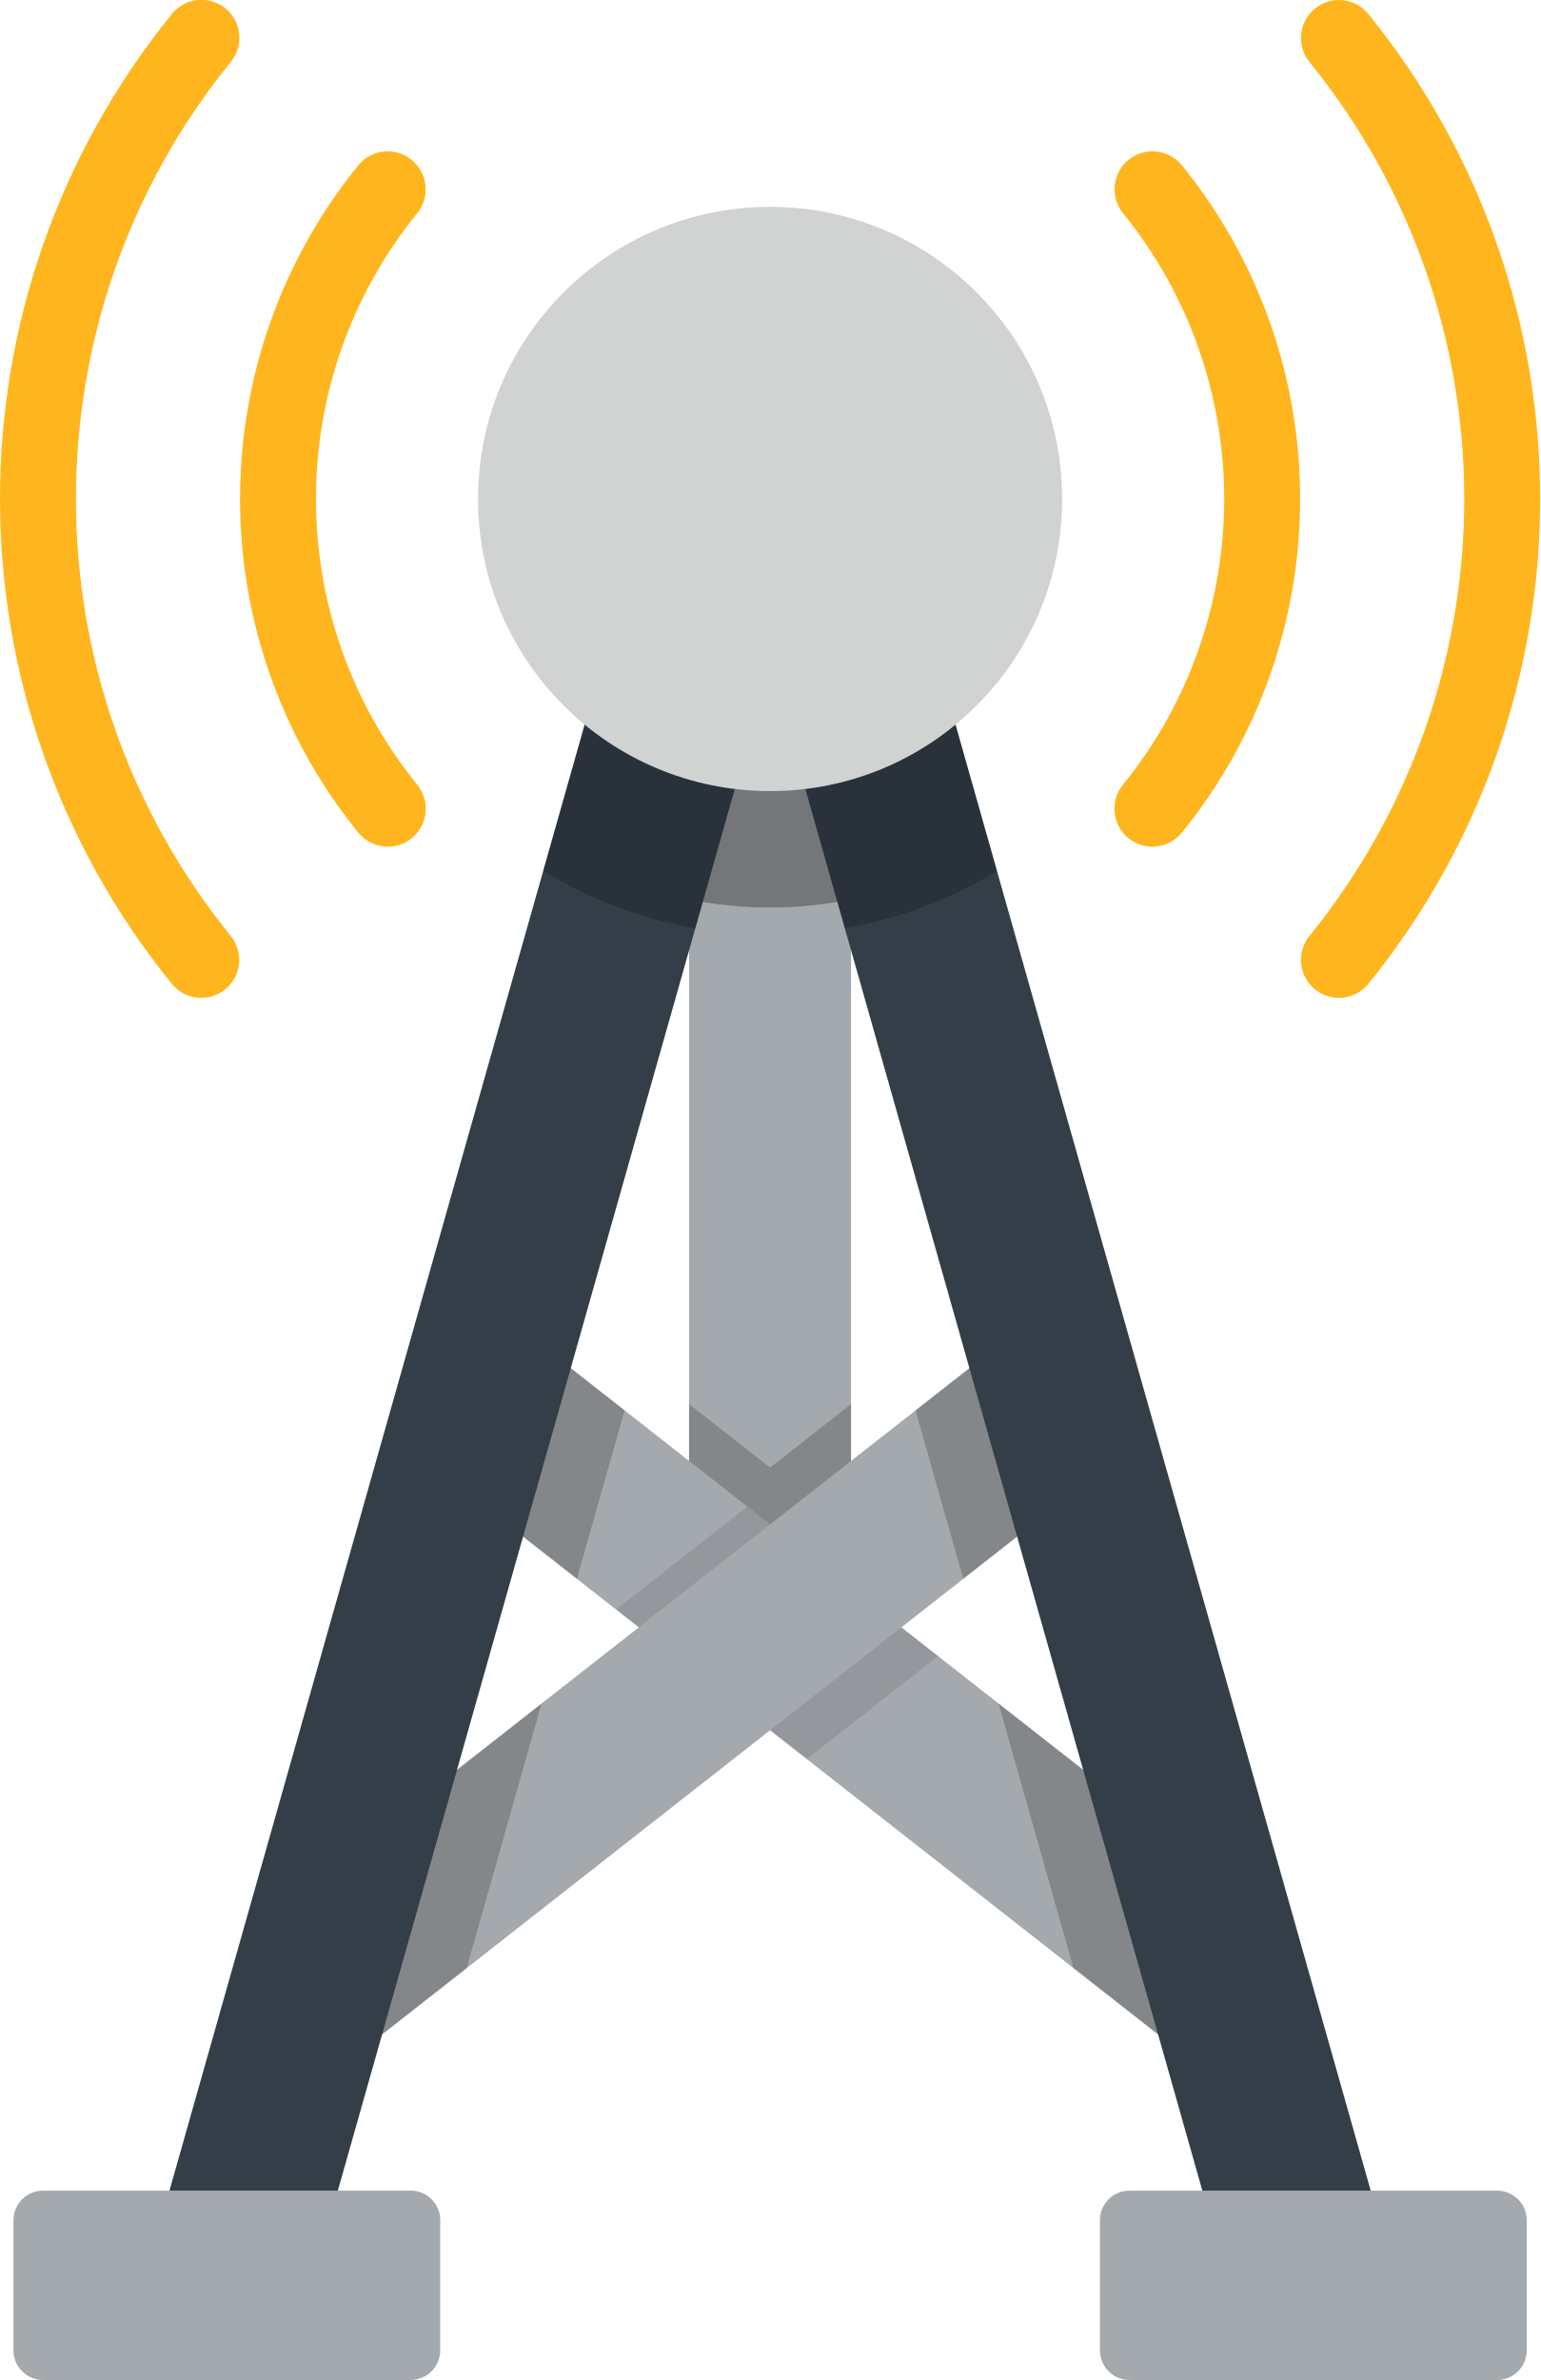
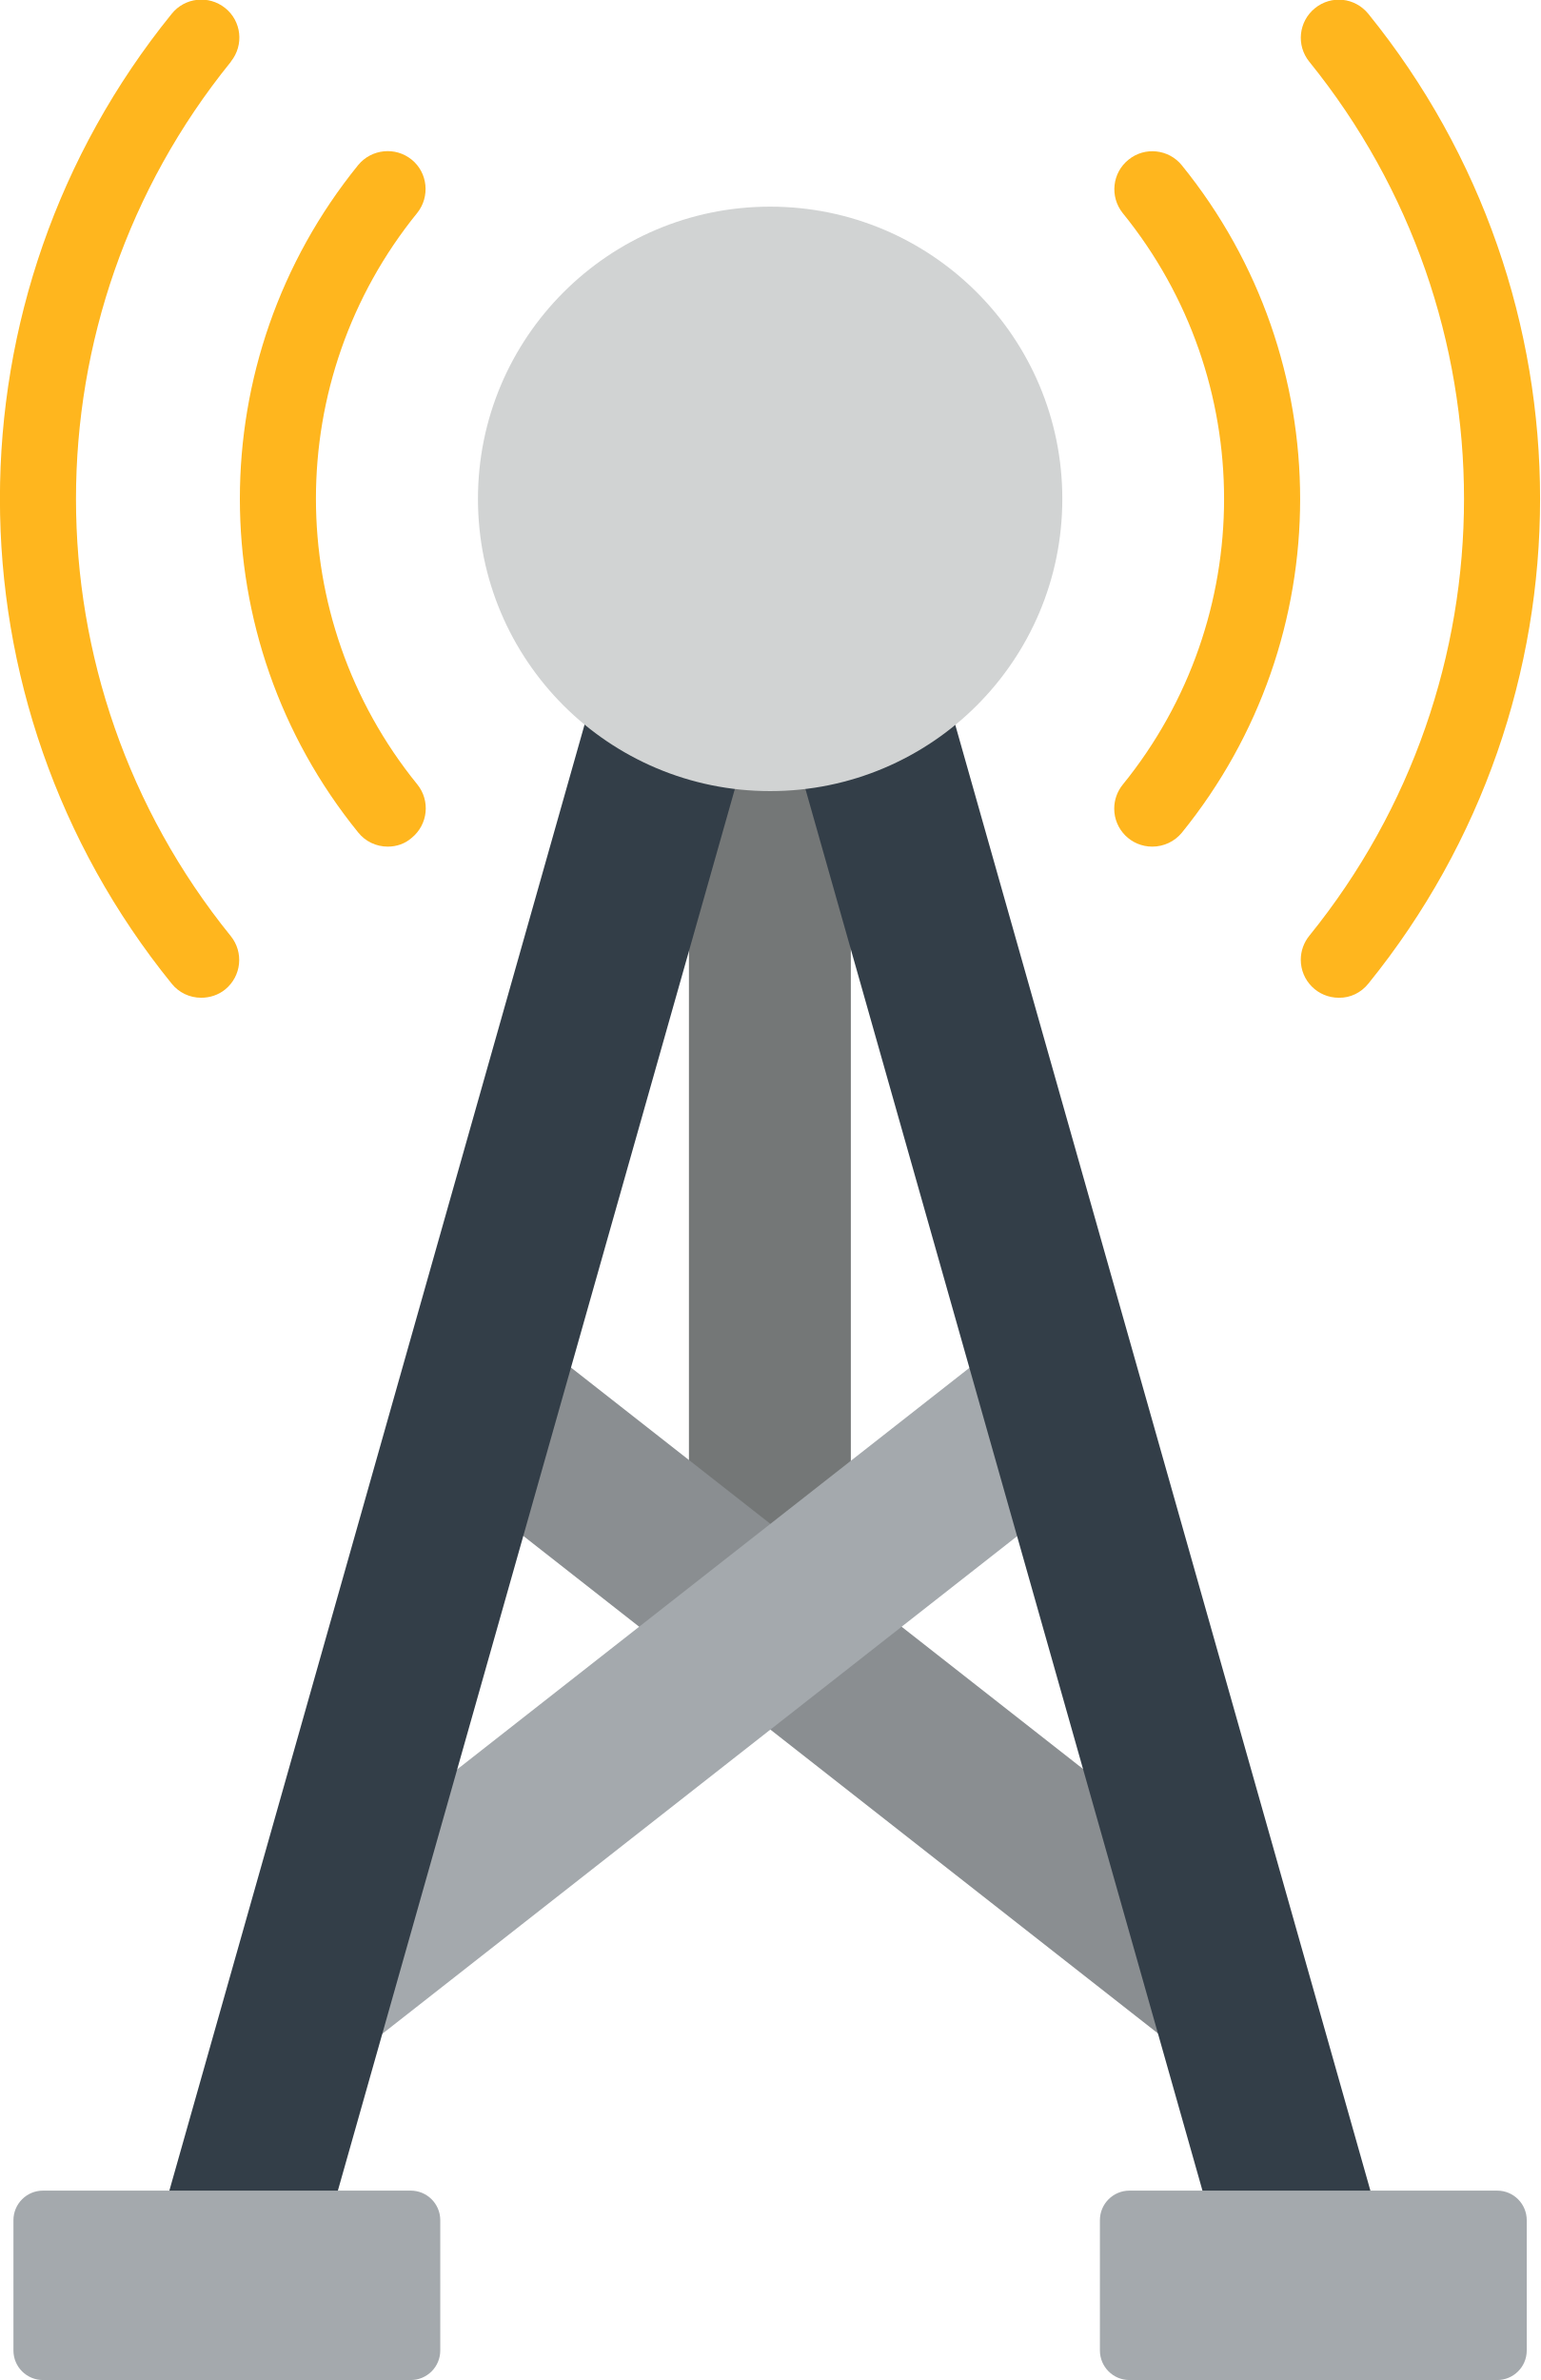
- <svg xmlns="http://www.w3.org/2000/svg" viewBox="-5453 3528 599.36 926.004">
-   <defs>
-     <style>
-       .cls-1 {
-         fill: #a4a9ad;
-       }
- 
-       .cls-2 {
-         opacity: 0.2;
-       }
- 
-       .cls-3 {
-         opacity: 0.3;
-       }
- 
-       .cls-4 {
-         opacity: 0.1;
-       }
- 
-       .cls-5 {
-         fill: #333e48;
-       }
- 
-       .cls-6 {
-         fill: #d1d3d3;
-       }
- 
-       .cls-7 {
-         fill: #ffb61e;
-       }
-     </style>
-   </defs>
+ <svg xmlns="http://www.w3.org/2000/svg" version="1.1" id="Capa_1" x="0px" y="0px" viewBox="0 0 599.4 926" style="enable-background:new 0 0 599.4 926;" xml:space="preserve">
+   <style type="text/css">
+ 	.st0{fill:#747777;}
+ 	.st1{fill:#8A8E91;}
+ 	.st2{fill:#A4A9AD;}
+ 	.st3{fill:#333E48;}
+ 	.st4{fill:#D1D3D3;}
+ 	.st5{fill:#FFB61E;}
+ </style>
  <g id="antenna" transform="translate(-5543.303 3528.001)">
-     <rect id="Rectangle_697" data-name="Rectangle 697" class="cls-1" width="63.042" height="397.793" transform="translate(358.446 235.367)" />
-     <path id="Path_7596" data-name="Path 7596" class="cls-2" d="M270.1,326.763,238.57,302.052V388.92h63.042V302.065Z" transform="translate(119.887 244.236)" />
-     <path id="Path_7597" data-name="Path 7597" class="cls-3" d="M238.57,130.136v114.6a159.933,159.933,0,0,0,63.042,0v-114.6H238.57Z" transform="translate(119.887 105.227)" />
-     <rect id="Rectangle_698" data-name="Rectangle 698" class="cls-1" width="371.254" height="63.042" transform="translate(549.07 797.895) rotate(-141.912)" />
-     <path id="Path_7598" data-name="Path 7598" class="cls-4" d="M273.963,324.111l-51.1,40.048,51.1,40.048,51.1-40.048Z" transform="translate(107.186 262.073)" />
-     <path id="Path_7599" data-name="Path 7599" class="cls-2" d="M188.726,326.207l-3.937,13.9,53.619,42.023,18.565-65.545-37.606-29.475Z" transform="translate(76.4 232.155)" />
-     <path id="Path_7600" data-name="Path 7600" class="cls-4" d="M286.739,334.126l-51.1,40.048,51.1,40.049,51.1-40.049Z" transform="translate(117.52 270.171)" />
-     <rect id="Rectangle_699" data-name="Rectangle 699" class="cls-1" width="63.042" height="371.254" transform="translate(230.89 797.904) rotate(-128.088)" />
-     <path id="Path_7601" data-name="Path 7601" class="cls-2" d="M154.389,470.048l24.694,31.509,41-32.139,29.16-102.948-84.219,66.006Z" transform="translate(51.819 296.324)" />
-     <path id="Path_7602" data-name="Path 7602" class="cls-2" d="M324.9,287.111l-37.606,29.475,18.565,65.545,53.619-42.023-3.937-13.9Z" transform="translate(159.284 232.155)" />
-     <path id="Path_7603" data-name="Path 7603" class="cls-2" d="M389.376,432.476,305.157,366.47l29.162,102.948,41.006,32.139,24.694-31.509Z" transform="translate(173.728 296.324)" />
-     <path id="Path_7604" data-name="Path 7604" class="cls-5" d="M545.154,847.989,364.076,208.717,183,847.989l-60.656-17.182L333.748,84.467a31.52,31.52,0,0,1,60.655,0L605.808,830.811Z" transform="translate(25.906 49.758)" />
-     <path id="Path_7605" data-name="Path 7605" class="cls-2" d="M325.8,84.467a31.52,31.52,0,0,0-60.655,0L207.184,289.105a168.457,168.457,0,0,0,59.22,22.256l29.075-102.645,29.075,102.645a168.461,168.461,0,0,0,59.219-22.256Z" transform="translate(94.508 49.758)" />
-     <circle id="Ellipse_318" data-name="Ellipse 318" class="cls-6" cx="113.659" cy="113.659" r="113.659" transform="translate(276.329 80.474)" />
-     <path id="Path_7606" data-name="Path 7606" class="cls-7" d="M199.46,303.134a14.744,14.744,0,0,1-11.483-5.467,206.148,206.148,0,0,1,0-259.673,14.776,14.776,0,0,1,22.951,18.616,176.6,176.6,0,0,0,0,222.442,14.774,14.774,0,0,1-11.468,24.083Z" transform="translate(41.763 26.299)" />
-     <path id="Path_7607" data-name="Path 7607" class="cls-7" d="M168.631,388.243a14.744,14.744,0,0,1-11.483-5.467,299.631,299.631,0,0,1,0-377.3A14.775,14.775,0,1,1,180.1,24.087a270.087,270.087,0,0,0,0,340.076,14.771,14.771,0,0,1-11.466,24.08Z" transform="translate(0 0.002)" />
-     <path id="Path_7608" data-name="Path 7608" class="cls-7" d="M344.855,303.135a14.776,14.776,0,0,1-11.465-24.085,176.592,176.592,0,0,0,0-222.442,14.776,14.776,0,0,1,22.951-18.616,206.141,206.141,0,0,1,0,259.673A14.755,14.755,0,0,1,344.855,303.135Z" transform="translate(193.889 26.299)" />
-     <path id="Path_7609" data-name="Path 7609" class="cls-7" d="M384.993,388.245a14.777,14.777,0,0,1-11.465-24.085,270.087,270.087,0,0,0,0-340.076A14.775,14.775,0,1,1,396.478,5.468a299.645,299.645,0,0,1,0,377.307A14.743,14.743,0,0,1,384.993,388.245Z" transform="translate(226.344 0)" />
-     <g id="Group_2921" data-name="Group 2921" transform="translate(95.532 852.316)">
-       <path id="Path_7610" data-name="Path 7610" class="cls-1" d="M259.284,482.77a11.541,11.541,0,0,0-11.512-11.51H104.709a11.544,11.544,0,0,0-11.515,11.51v50.66a11.55,11.55,0,0,0,11.515,11.517H247.772a11.547,11.547,0,0,0,11.512-11.517V482.77Z" transform="translate(-93.194 -471.26)" />
-       <path id="Path_7611" data-name="Path 7611" class="cls-1" d="M326.974,482.77a11.541,11.541,0,0,1,11.512-11.51H481.549a11.544,11.544,0,0,1,11.515,11.51v50.66a11.55,11.55,0,0,1-11.515,11.517H338.486a11.547,11.547,0,0,1-11.512-11.517V482.77Z" transform="translate(95.838 -471.26)" />
+     <rect id="Rectangle_697" x="5811.4" y="-3292.6" class="st0" width="63" height="397.8" />
+     <rect id="Rectangle_698" x="5843.9" y="-3055" transform="matrix(0.6169 -0.7871 0.7871 0.6169 4509.461 3524.97)" class="st1" width="63" height="371.3" />
+     <rect id="Rectangle_699" x="5624.9" y="-2900.9" transform="matrix(0.7871 -0.6169 0.6169 0.7871 3007.331 2973.357)" class="st2" width="371.3" height="63" />
+     <path id="Path_7604" class="st3" d="M6024.1-2630.3L5843-3269.5l-181.1,639.3l-60.7-17.2l211.4-746.3c4.7-16.7,22.2-26.5,38.9-21.7   c10.5,3,18.8,11.2,21.7,21.7l211.4,746.3L6024.1-2630.3z" />
+     <circle id="Ellipse_318" class="st4" cx="5843" cy="-3333.9" r="113.7" />
+     <path id="Path_7606" class="st5" d="M5694.2-3198.6c-4.5,0-8.7-2-11.5-5.5c-61.4-75.7-61.4-184,0-259.7c5.2-6.3,14.5-7.2,20.8-2.1   c6.3,5.1,7.2,14.4,2.2,20.7c-52.6,64.8-52.6,157.6,0,222.4c5.1,6.3,4.2,15.6-2.2,20.8C5700.9-3199.7,5697.6-3198.6,5694.2-3198.6   L5694.2-3198.6z" />
+     <path id="Path_7607" class="st5" d="M5621.6-3139.8c-4.5,0-8.7-2-11.5-5.5c-89.1-110-89.1-267.3,0-377.3c5.1-6.4,14.4-7.4,20.8-2.3   s7.4,14.4,2.3,20.8c0,0.1-0.1,0.1-0.1,0.2c-80.3,99.1-80.3,240.9,0,340.1c5.1,6.3,4.2,15.6-2.2,20.8   C5628.3-3140.9,5625-3139.8,5621.6-3139.8L5621.6-3139.8z" />
+     <path id="Path_7608" class="st5" d="M5991.7-3198.6c-8.2,0-14.8-6.6-14.8-14.8c0-3.4,1.2-6.7,3.3-9.3c52.6-64.8,52.6-157.6,0-222.4   c-5.1-6.4-4.1-15.7,2.3-20.8c6.3-5.1,15.6-4.1,20.7,2.2c61.4,75.7,61.4,184,0,259.7C6000.4-3200.6,5996.2-3198.6,5991.7-3198.6z" />
+     <path id="Path_7609" class="st5" d="M6064.3-3139.8c-8.2,0-14.8-6.6-14.8-14.8c0-3.4,1.2-6.7,3.3-9.3c80.3-99.1,80.3-240.9,0-340.1   c-5.1-6.3-4.2-15.6,2.2-20.8s15.6-4.2,20.8,2.2c89.1,110,89.1,267.3,0,377.3C6073-3141.8,6068.8-3139.7,6064.3-3139.8z" />
+     <g id="Group_2921" transform="translate(95.532 852.316)">
+       <path id="Path_7610" class="st2" d="M5619.1-3516.5c0-6.4-5.2-11.5-11.5-11.5h-143.1c-6.4,0-11.5,5.2-11.5,11.5v50.7    c0,6.4,5.2,11.5,11.5,11.5h143.1c6.4,0,11.5-5.2,11.5-11.5V-3516.5z" />
+       <path id="Path_7611" class="st2" d="M5875.8-3516.5c0-6.4,5.2-11.5,11.5-11.5h143.1c6.4,0,11.5,5.2,11.5,11.5v50.7    c0,6.4-5.2,11.5-11.5,11.5h-143.1c-6.4,0-11.5-5.2-11.5-11.5V-3516.5z" />
    </g>
  </g>
</svg>
